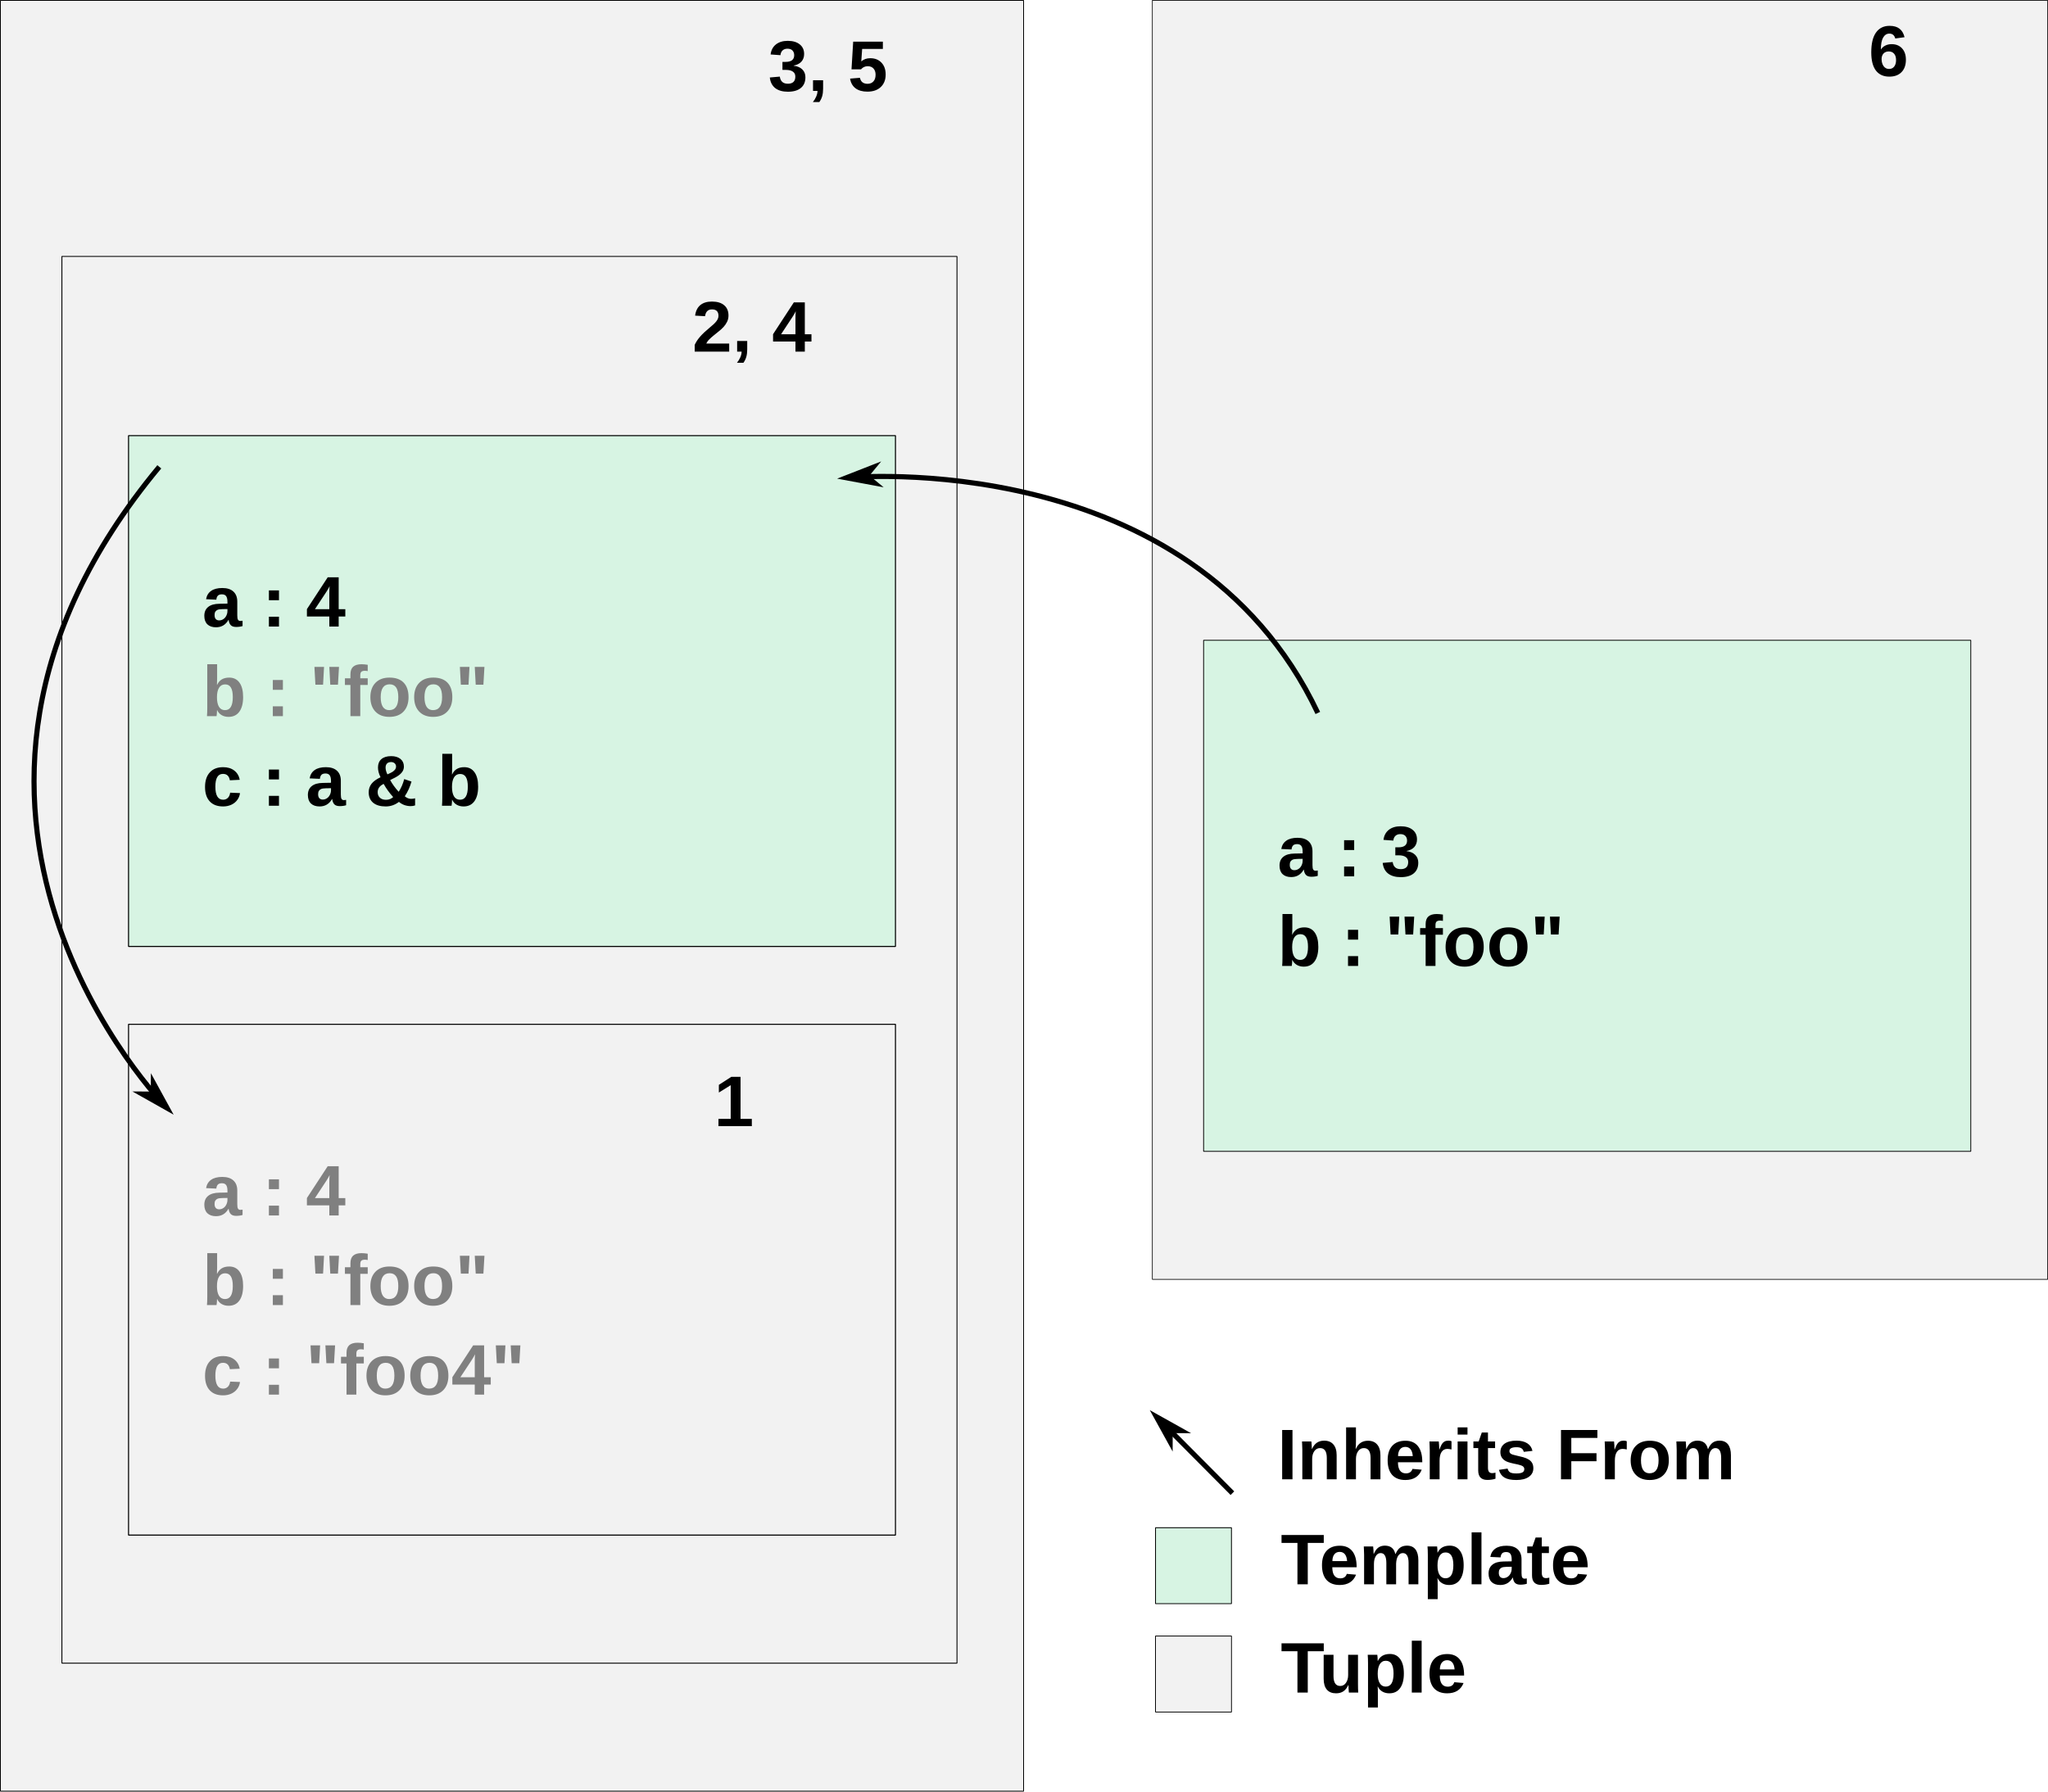
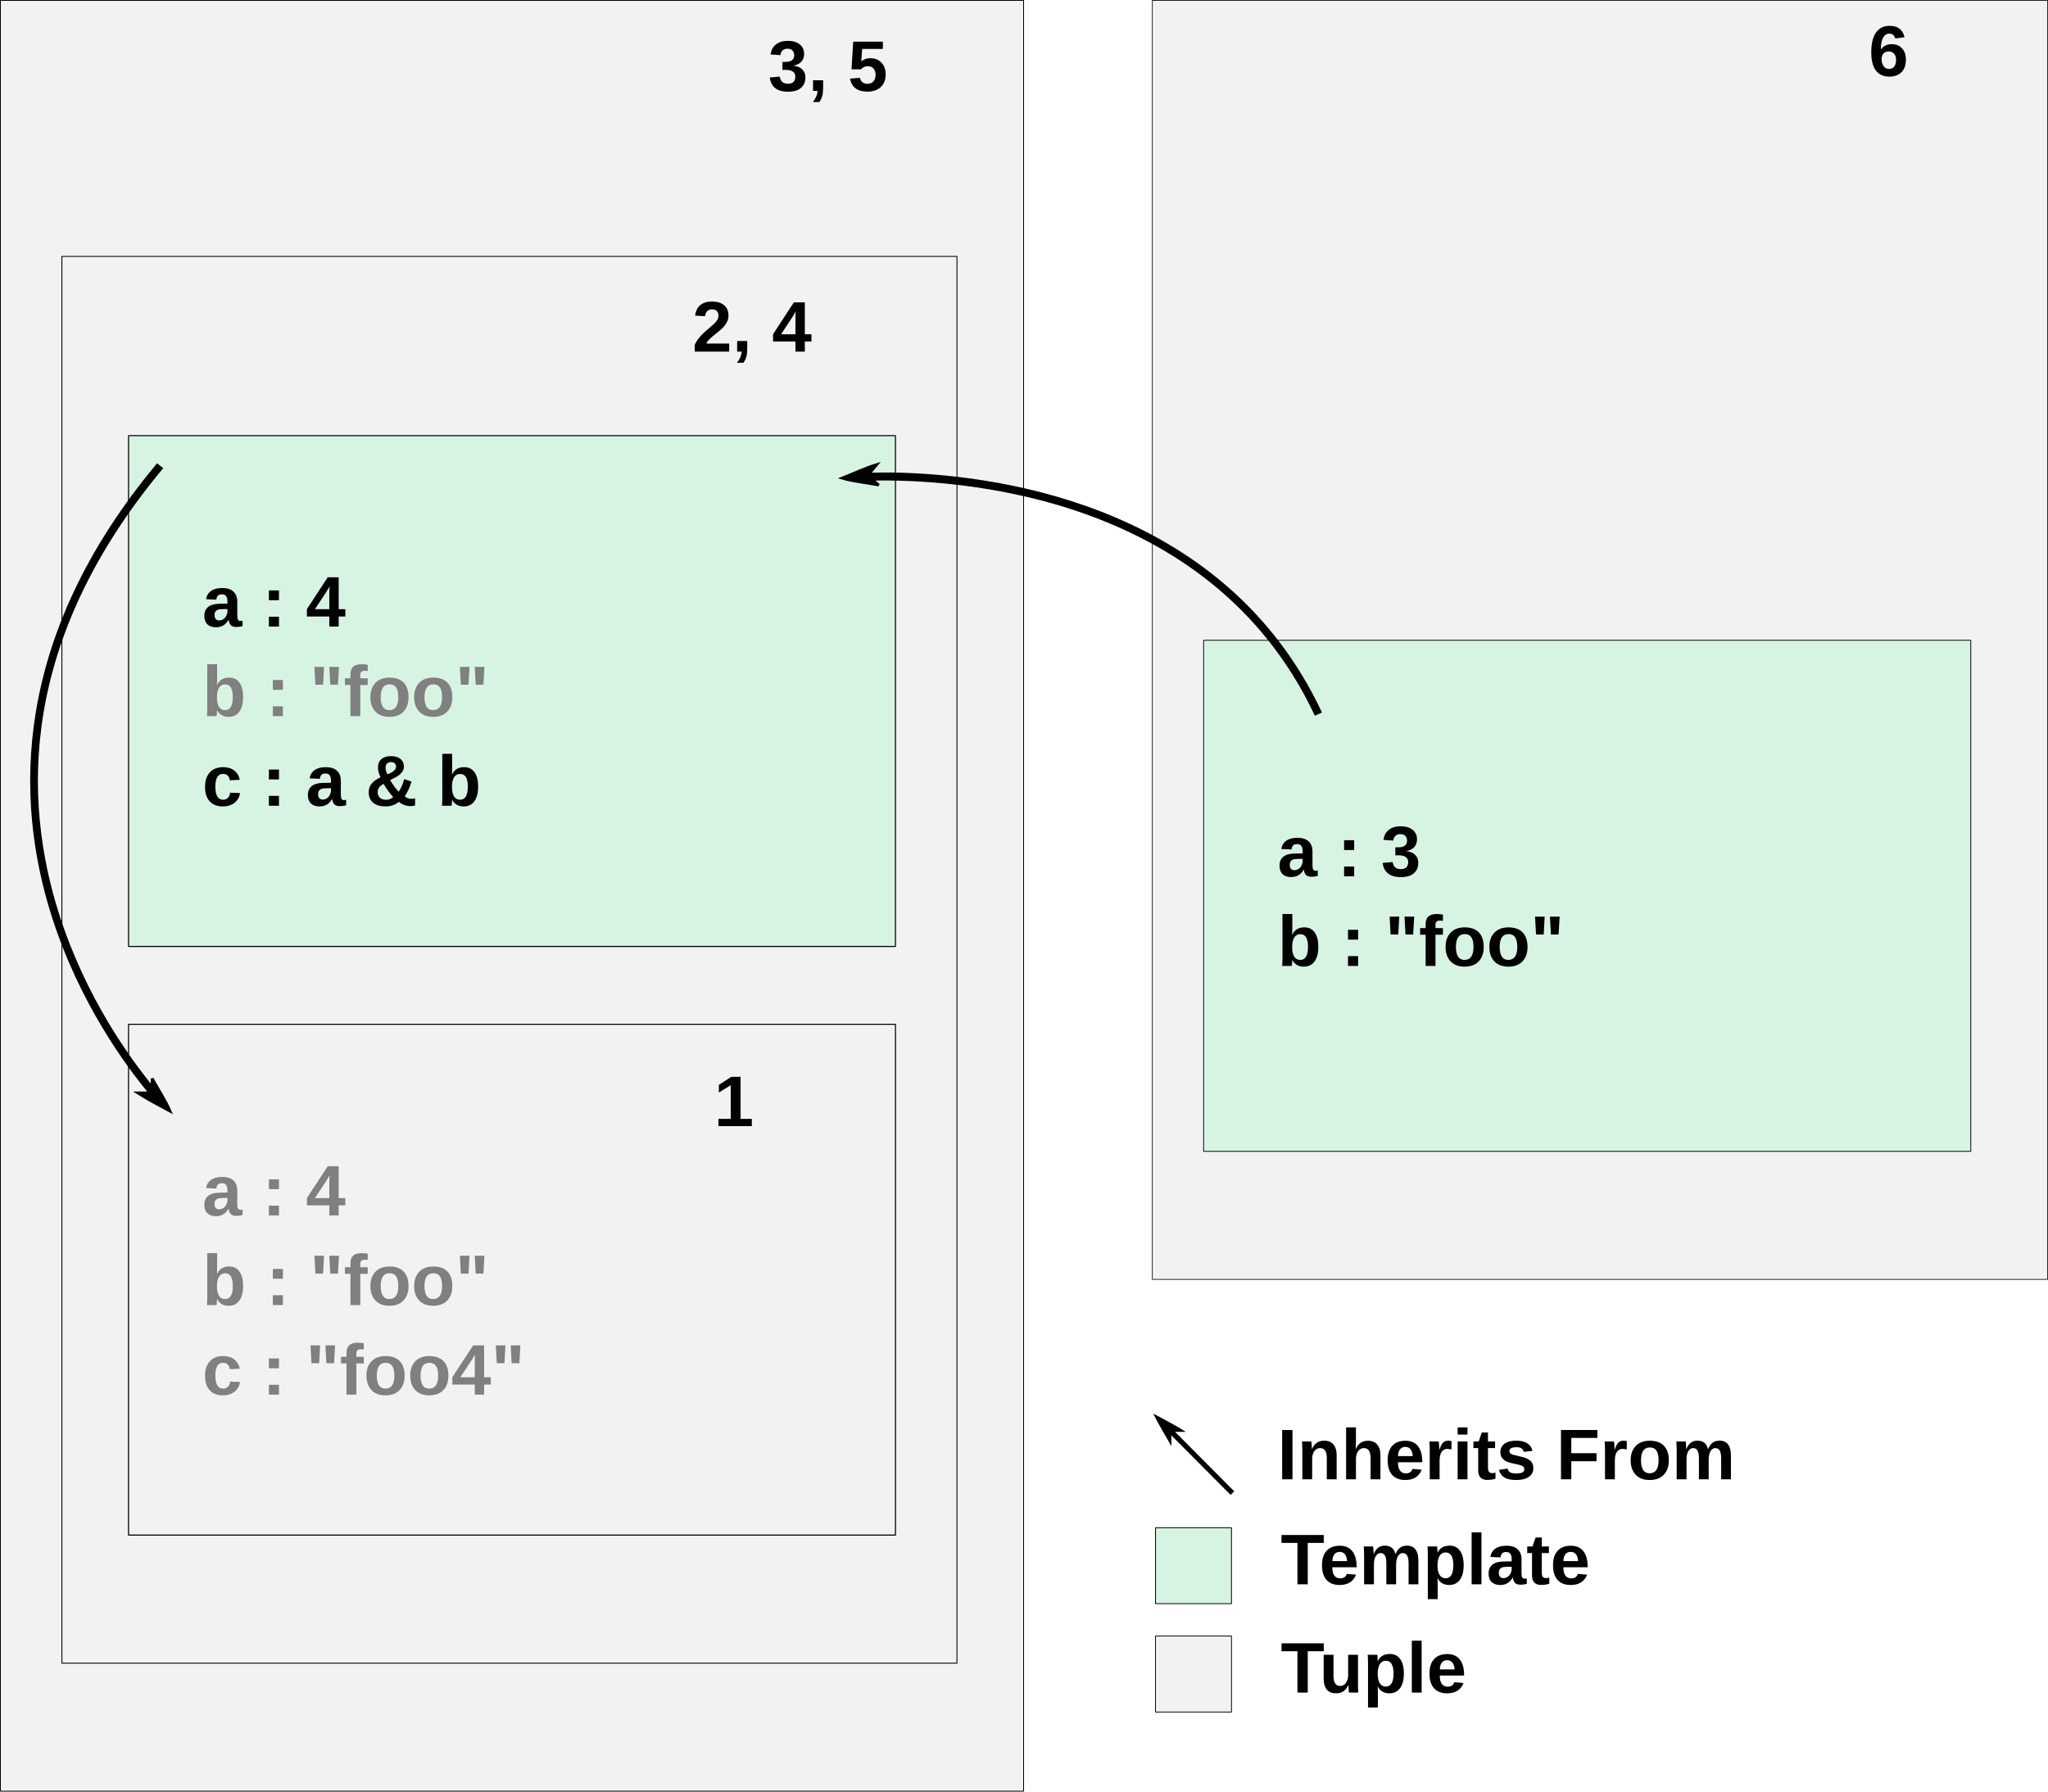
<svg xmlns="http://www.w3.org/2000/svg" width="400" height="350" id="svg2" version="1.1">
-   <defs id="defs4">
-     <marker orient="auto" refY="0" refX="0" id="Arrow1Mend" style="overflow:visible">
-       <path id="path3818" d="M 0,0 5,-5 -12.5,0 5,5 0,0 z" style="fill-rule:evenodd;stroke:#000000;stroke-width:1pt" transform="matrix(-0.4,0,0,-0.4,-4,0)" />
-     </marker>
-   </defs>
+   <defs id="defs4" />
  <g id="layer1" transform="translate(0,-702.3622)">
    <rect style="fill:#f2f2f2;stroke:#000000;stroke-width:0.161;stroke-linecap:round;stroke-linejoin:bevel;stroke-miterlimit:4;stroke-opacity:1;stroke-dasharray:none" id="rect2985" width="199.839" height="349.839" x="0.081" y="702.443" />
    <rect style="fill:#f2f2f2;stroke:#000000;stroke-width:0.177;stroke-linecap:round;stroke-linejoin:bevel;stroke-miterlimit:4;stroke-opacity:1;stroke-dasharray:none" id="rect2987" width="174.823" height="274.823" x="12.089" y="752.451" />
    <rect style="fill:#f2f2f2;stroke:#000000;stroke-width:0.208;stroke-linecap:round;stroke-linejoin:bevel;stroke-miterlimit:4;stroke-opacity:1;stroke-dasharray:none" id="rect2989" width="149.792" height="99.792" x="25.104" y="902.466" />
    <rect style="fill:#d7f4e3;stroke:#000000;stroke-width:0.206;stroke-linecap:round;stroke-linejoin:bevel;stroke-miterlimit:4;stroke-opacity:1;stroke-dasharray:none" id="rect2991" width="149.794" height="99.794" x="25.103" y="787.465" />
    <rect style="fill:#f2f2f2;stroke:#000000;stroke-width:0.135;stroke-linecap:round;stroke-linejoin:bevel;stroke-miterlimit:4;stroke-opacity:1;stroke-dasharray:none" id="rect2993" width="174.865" height="249.865" x="225.068" y="702.43" />
    <rect style="fill:#d7f4e3;stroke:#000000;stroke-width:0.16;stroke-linecap:round;stroke-linejoin:bevel;stroke-miterlimit:4;stroke-opacity:1;stroke-dasharray:none" id="rect2995" width="149.84" height="99.84" x="235.08" y="827.442" />
    <text xml:space="preserve" style="font-size:13.999px;font-style:normal;font-variant:normal;font-weight:bold;font-stretch:normal;text-align:end;line-height:125%;letter-spacing:0px;word-spacing:0px;text-anchor:end;fill:#000000;fill-opacity:1;stroke:none;font-family:Arial;-inkscape-font-specification:Sans" x="166.692" y="922.326" id="text2997" transform="scale(0.999961,1.000039)">
      <tspan id="tspan2999" x="166.692" y="922.326">1</tspan>
    </text>
    <text xml:space="preserve" style="font-size:14px;font-style:normal;font-variant:normal;font-weight:bold;font-stretch:normal;line-height:125%;letter-spacing:0px;word-spacing:0px;fill:#000000;fill-opacity:1;stroke:none;font-family:Arial;-inkscape-font-specification:Sans" x="142.836" y="813.36" id="text3001">
      <tspan id="tspan3003" x="142.836" y="813.36" />
    </text>
    <text xml:space="preserve" style="font-size:14px;font-style:normal;font-variant:normal;font-weight:bold;font-stretch:normal;text-align:end;line-height:125%;letter-spacing:0px;word-spacing:0px;text-anchor:end;fill:#000000;fill-opacity:1;stroke:none;font-family:Arial;-inkscape-font-specification:Sans" x="178.003" y="771.055" id="text3005">
      <tspan id="tspan3007" x="178.003" y="771.055">2, 4</tspan>
    </text>
    <text xml:space="preserve" style="font-size:14px;font-style:normal;font-variant:normal;font-weight:bold;font-stretch:normal;text-align:end;line-height:125%;letter-spacing:0px;word-spacing:0px;text-anchor:end;fill:#000000;fill-opacity:1;stroke:none;font-family:Arial;-inkscape-font-specification:Sans" x="192.824" y="720.134" id="text3009" transform="scale(1.00001,0.9999895)">
      <tspan id="tspan3011" x="192.824" y="720.134">3, 5</tspan>
    </text>
    <text xml:space="preserve" style="font-size:14px;font-style:normal;font-variant:normal;font-weight:bold;font-stretch:normal;line-height:125%;letter-spacing:0px;word-spacing:0px;fill:#000000;fill-opacity:1;stroke:none;font-family:Arial;-inkscape-font-specification:Sans" x="173.241" y="773.055" id="text3013">
      <tspan id="tspan3015" x="173.241" y="773.055" />
    </text>
    <text xml:space="preserve" style="font-size:14px;font-style:normal;font-variant:normal;font-weight:bold;font-stretch:normal;text-align:end;line-height:125%;letter-spacing:0px;word-spacing:0px;text-anchor:end;fill:#000000;fill-opacity:1;stroke:none;font-family:Arial;-inkscape-font-specification:Sans" x="392.209" y="717.171" id="text3017" transform="scale(0.9999714,1.000029)">
      <tspan id="tspan3019" x="392.209" y="717.171">6</tspan>
    </text>
    <g id="g4301" transform="translate(-199.5262,0.5100562)">
      <rect y="1000.304" x="425.214" height="14.832" width="14.832" id="rect3021" style="fill:#d7f4e3;fill-opacity:1;fill-rule:evenodd;stroke:#000000;stroke-width:0.168;stroke-linecap:round;stroke-linejoin:bevel;stroke-miterlimit:4;stroke-opacity:1;stroke-dasharray:none" />
      <text id="text3023" y="1011.35" x="449.669" style="font-size:14px;font-style:normal;font-variant:normal;font-weight:bold;font-stretch:normal;line-height:125%;letter-spacing:0px;word-spacing:0px;fill:#000000;fill-opacity:1;stroke:none;font-family:Arial;-inkscape-font-specification:Sans" xml:space="preserve">
        <tspan y="1011.35" x="449.669" id="tspan3025">Template</tspan>
      </text>
    </g>
    <g id="g4306" transform="translate(-199.5262,0)">
      <text id="text3027" y="1033.026" x="449.669" style="font-size:14px;font-style:normal;font-variant:normal;font-weight:bold;font-stretch:normal;line-height:125%;letter-spacing:0px;word-spacing:0px;fill:#000000;fill-opacity:1;stroke:none;font-family:Arial;-inkscape-font-specification:Sans" xml:space="preserve">
        <tspan y="1033.026" x="449.669" id="tspan3029">Tuple</tspan>
      </text>
      <rect y="1021.975" x="425.209" height="14.842" width="14.842" id="rect3031" style="fill:#f2f2f2;fill-opacity:1;fill-rule:evenodd;stroke:#000000;stroke-width:0.158;stroke-linecap:round;stroke-linejoin:bevel;stroke-miterlimit:4;stroke-opacity:1;stroke-dasharray:none" />
    </g>
-     <path style="fill:none;stroke:#000000;stroke-width:1px;stroke-linecap:butt;stroke-linejoin:miter;stroke-opacity:1;marker-end:url(#Arrow1Mend)" d="m 257.387,841.644 c -24.749,-52.326 -91.924,-45.962 -91.924,-45.962" id="path3033" />
-     <path style="fill:none;stroke:#000000;stroke-width:1px;stroke-linecap:butt;stroke-linejoin:miter;stroke-opacity:1;marker-end:url(#Arrow1Mend)" d="m 31.113,793.561 c -55.861,67.175 1.414,125.158 1.414,125.158" id="path3035" />
+     <path style="fill-rule:evenodd;stroke:#000000;stroke-width:0.4pt" d="m 171.25,90.75 c -2.414,0.744 -4.72,1.858 -6.781,2.656 2.196,0.65 4.551,0.86 7.156,1.344 l -1.375,-1.125 c 15.526,-0.324 65.993,2.091 86.688,45.844 l 0.906,-0.406 c -18.679,-39.492 -61.343,-45.772 -81.5,-46.438 -2.709,-0.089 -4.873,-0.048 -6.656,0 z" transform="translate(0,702.3622)" id="path3052" />
+     <path style="fill-rule:evenodd;stroke:#000000;stroke-width:0.4pt" d="M 30.719,90.875 C 2.689,124.582 3.031,156.08 10.406,179.094 15.757,195.79 24.755,208.028 29.312,213.5 l -2.438,0 c 2.431,1.549 4.18,2.369 6.344,3.562 -0.892,-2.082 -2.235,-4.073 -3.5,-6.375 l 0,1.75 C 25.11,206.839 16.507,194.926 11.344,178.812 4.046,156.042 3.668,124.969 31.5,91.5 z" transform="translate(0,702.3622)" id="path3058" />
    <text xml:space="preserve" style="font-size:14px;font-style:normal;font-variant:normal;font-weight:bold;font-stretch:normal;line-height:125%;letter-spacing:0px;word-spacing:0px;fill:#000000;fill-opacity:1;stroke:none;font-family:Arial;-inkscape-font-specification:Sans" x="249.501" y="873.561" id="text4268">
      <tspan id="tspan4270" x="249.501" y="873.561">a : 3</tspan>
      <tspan x="249.501" y="891.061" id="tspan4272">b : "foo"</tspan>
    </text>
    <text xml:space="preserve" style="font-size:14px;font-style:normal;font-variant:normal;font-weight:bold;font-stretch:normal;line-height:125%;letter-spacing:0px;word-spacing:0px;fill:#000000;fill-opacity:1;stroke:none;font-family:Arial;-inkscape-font-specification:Sans" x="39.501" y="824.764" id="text4274">
      <tspan id="tspan4276" x="39.501" y="824.764">a : 4</tspan>
      <tspan x="39.501" y="842.264" id="tspan4278" style="fill:#808080">b : "foo"</tspan>
      <tspan x="39.501" y="859.764" id="tspan4280">c : a &amp; b</tspan>
    </text>
    <text xml:space="preserve" style="font-size:14px;font-style:normal;font-variant:normal;font-weight:bold;font-stretch:normal;line-height:125%;letter-spacing:0px;word-spacing:0px;fill:#000000;fill-opacity:1;stroke:none;font-family:Arial;-inkscape-font-specification:Sans" x="39.501" y="939.811" id="text4282">
      <tspan id="tspan4284" x="39.501" y="939.811" style="fill:#808080">a : 4</tspan>
      <tspan x="39.501" y="957.311" id="tspan4286" style="fill:#808080">b : "foo"</tspan>
      <tspan x="39.501" y="974.811" id="tspan4288" style="fill:#808080">c : "foo4"</tspan>
    </text>
    <g id="g4296" transform="translate(-199.5262,0)">
-       <path style="fill:none;stroke:#000000;stroke-width:1;stroke-linecap:butt;stroke-linejoin:miter;stroke-miterlimit:4;stroke-opacity:1;stroke-dasharray:none;marker-end:url(#Arrow1Mend)" d="M 440.234,994.065 425.482,979.237" id="path4290" />
+       <path style="font-size:medium;font-style:normal;font-variant:normal;font-weight:normal;font-stretch:normal;text-indent:0;text-align:start;text-decoration:none;line-height:normal;letter-spacing:normal;word-spacing:normal;text-transform:none;direction:ltr;block-progression:tb;writing-mode:lr-tb;text-anchor:start;baseline-shift:baseline;color:#000000;fill:#000000;fill-opacity:1;stroke:none;stroke-width:1;marker:none;visibility:visible;display:inline;overflow:visible;enable-background:accumulate;font-family:Sans;-inkscape-font-specification:Sans" d="m 225.25,276.156 c 1.006,2.139 2.446,4.39 3.531,6.375 l 0,-2.125 11.562,11.625 0.719,-0.688 -11.562,-11.625 2.094,0 c -2.127,-1.371 -4.393,-2.486 -6.344,-3.562 z" transform="translate(199.5262,702.3622)" id="path4290" />
      <text xml:space="preserve" style="font-size:14px;font-style:normal;font-variant:normal;font-weight:bold;font-stretch:normal;line-height:125%;letter-spacing:0px;word-spacing:0px;fill:#000000;fill-opacity:1;stroke:none;font-family:Arial;-inkscape-font-specification:Sans" x="449.013" y="991.35" id="text4292">
        <tspan id="tspan4294" x="449.013" y="991.35">Inherits From</tspan>
      </text>
    </g>
  </g>
</svg>
